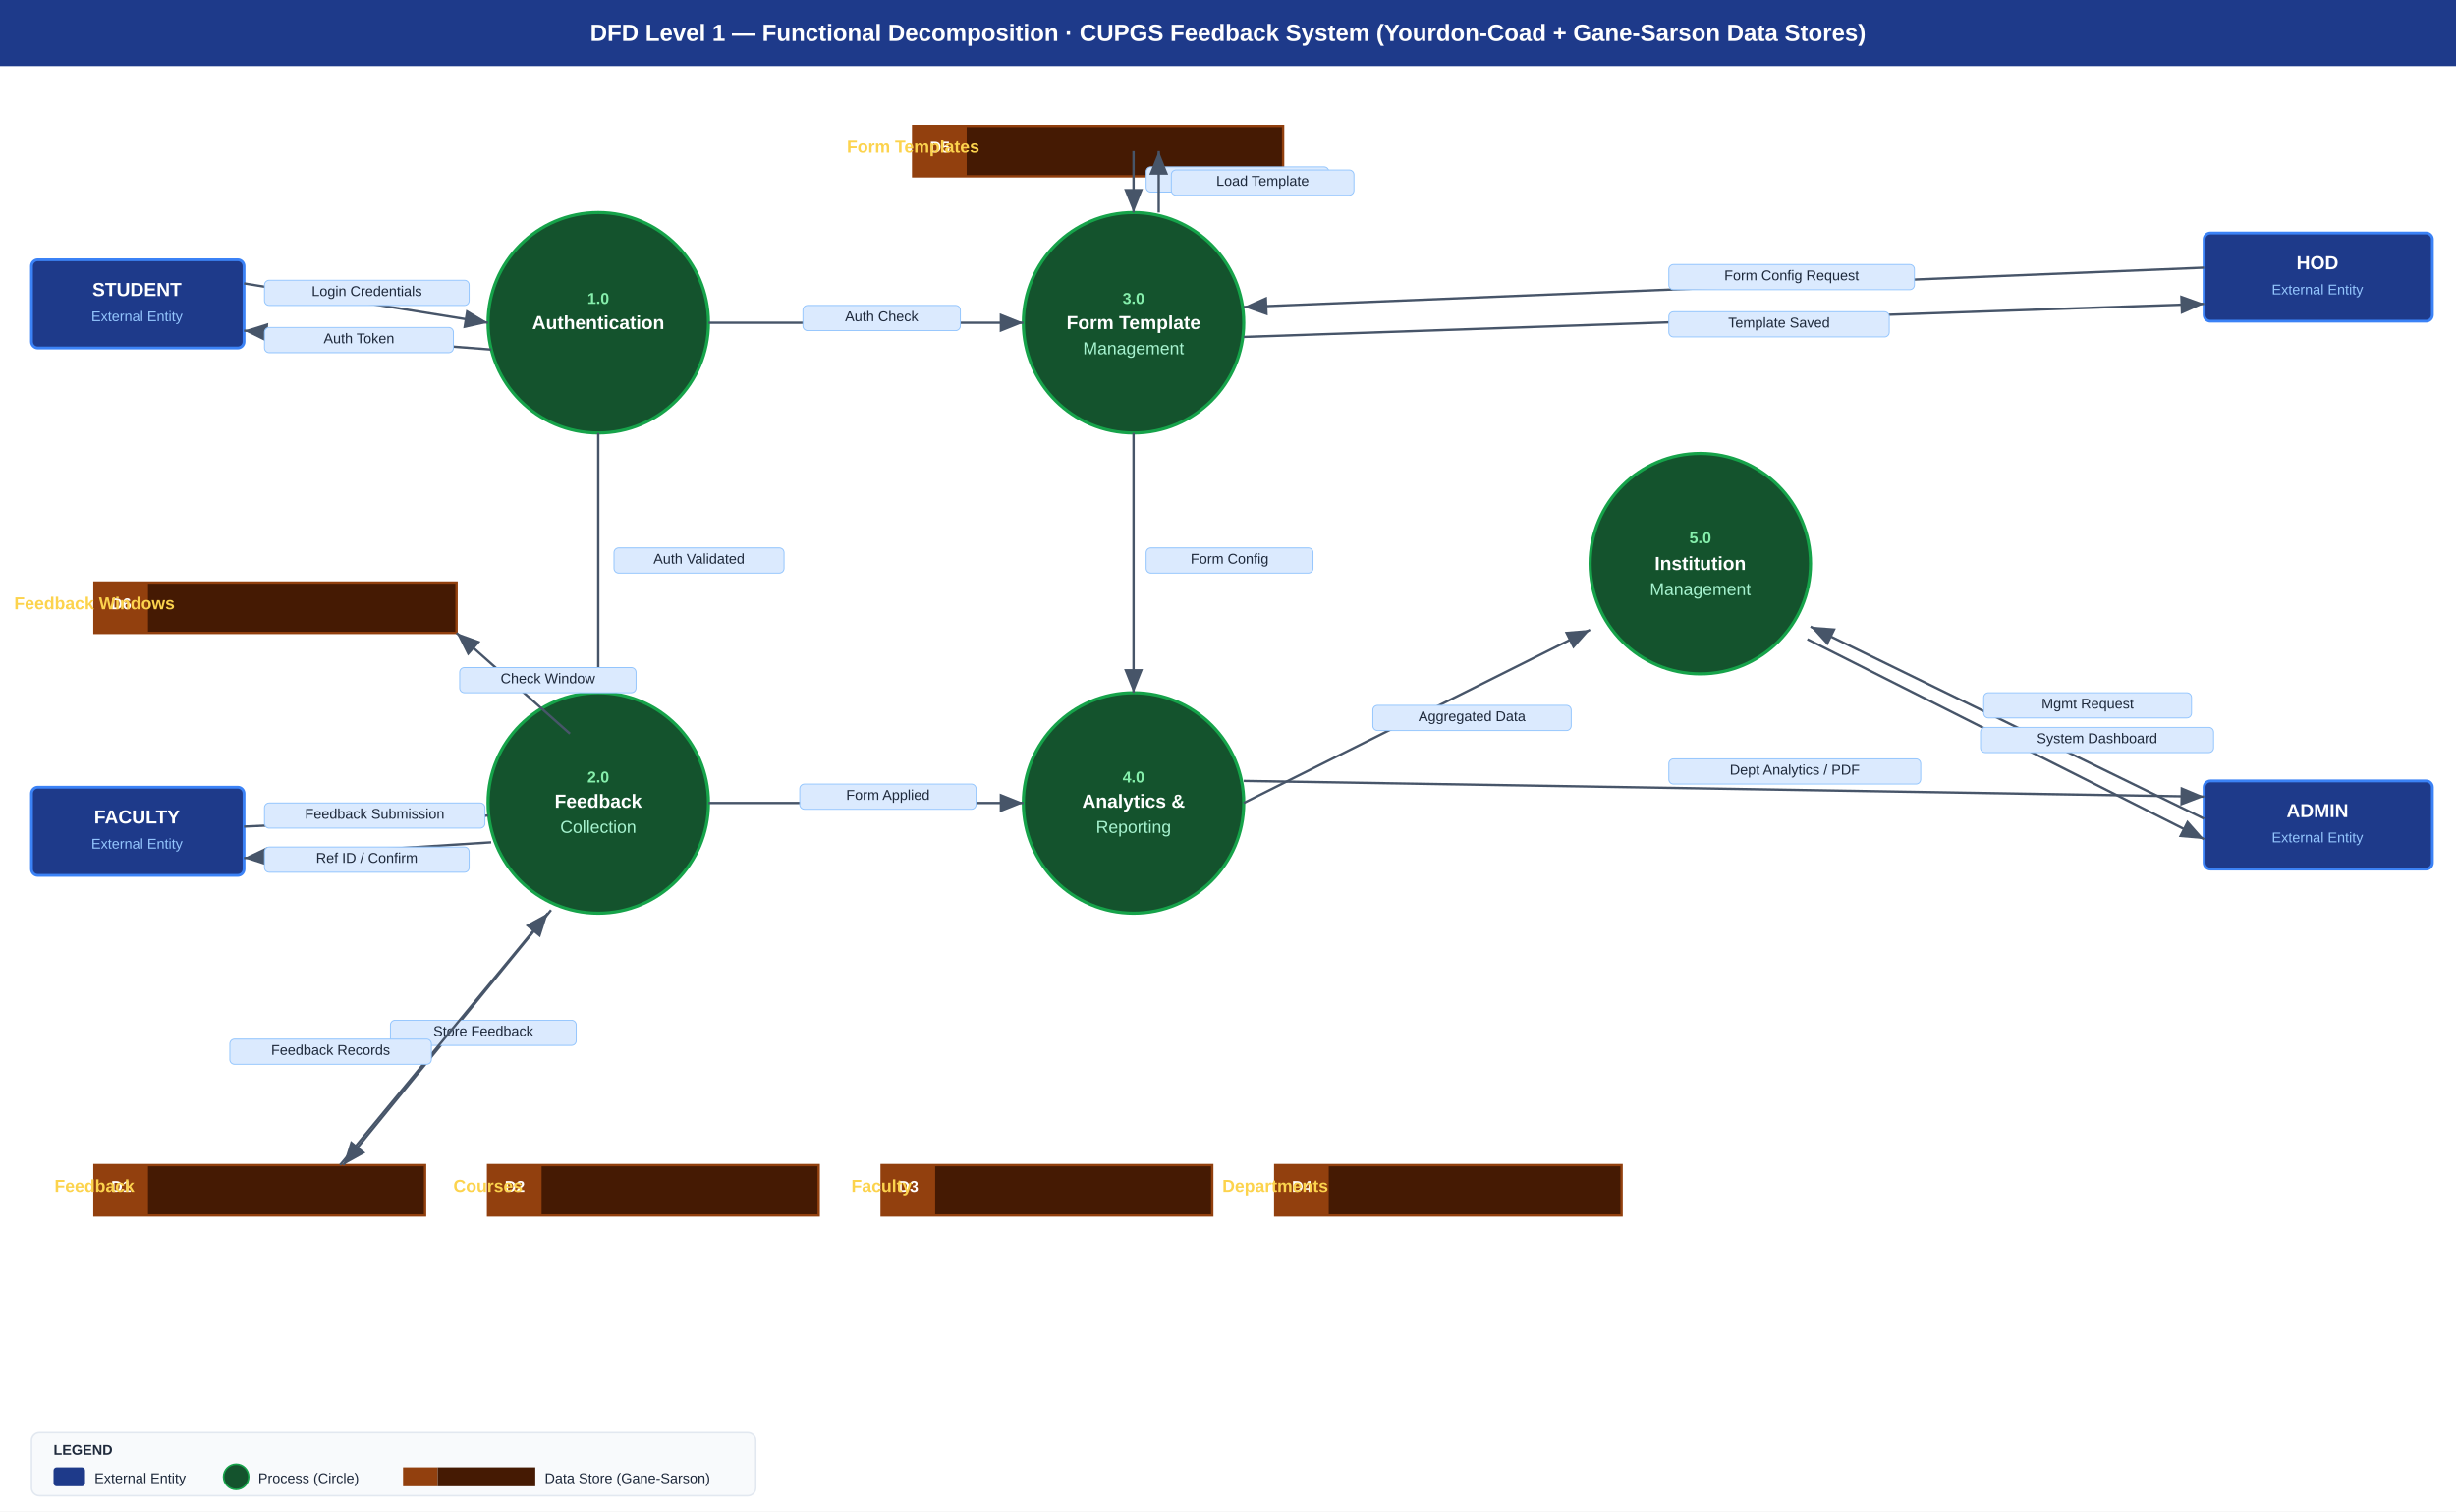
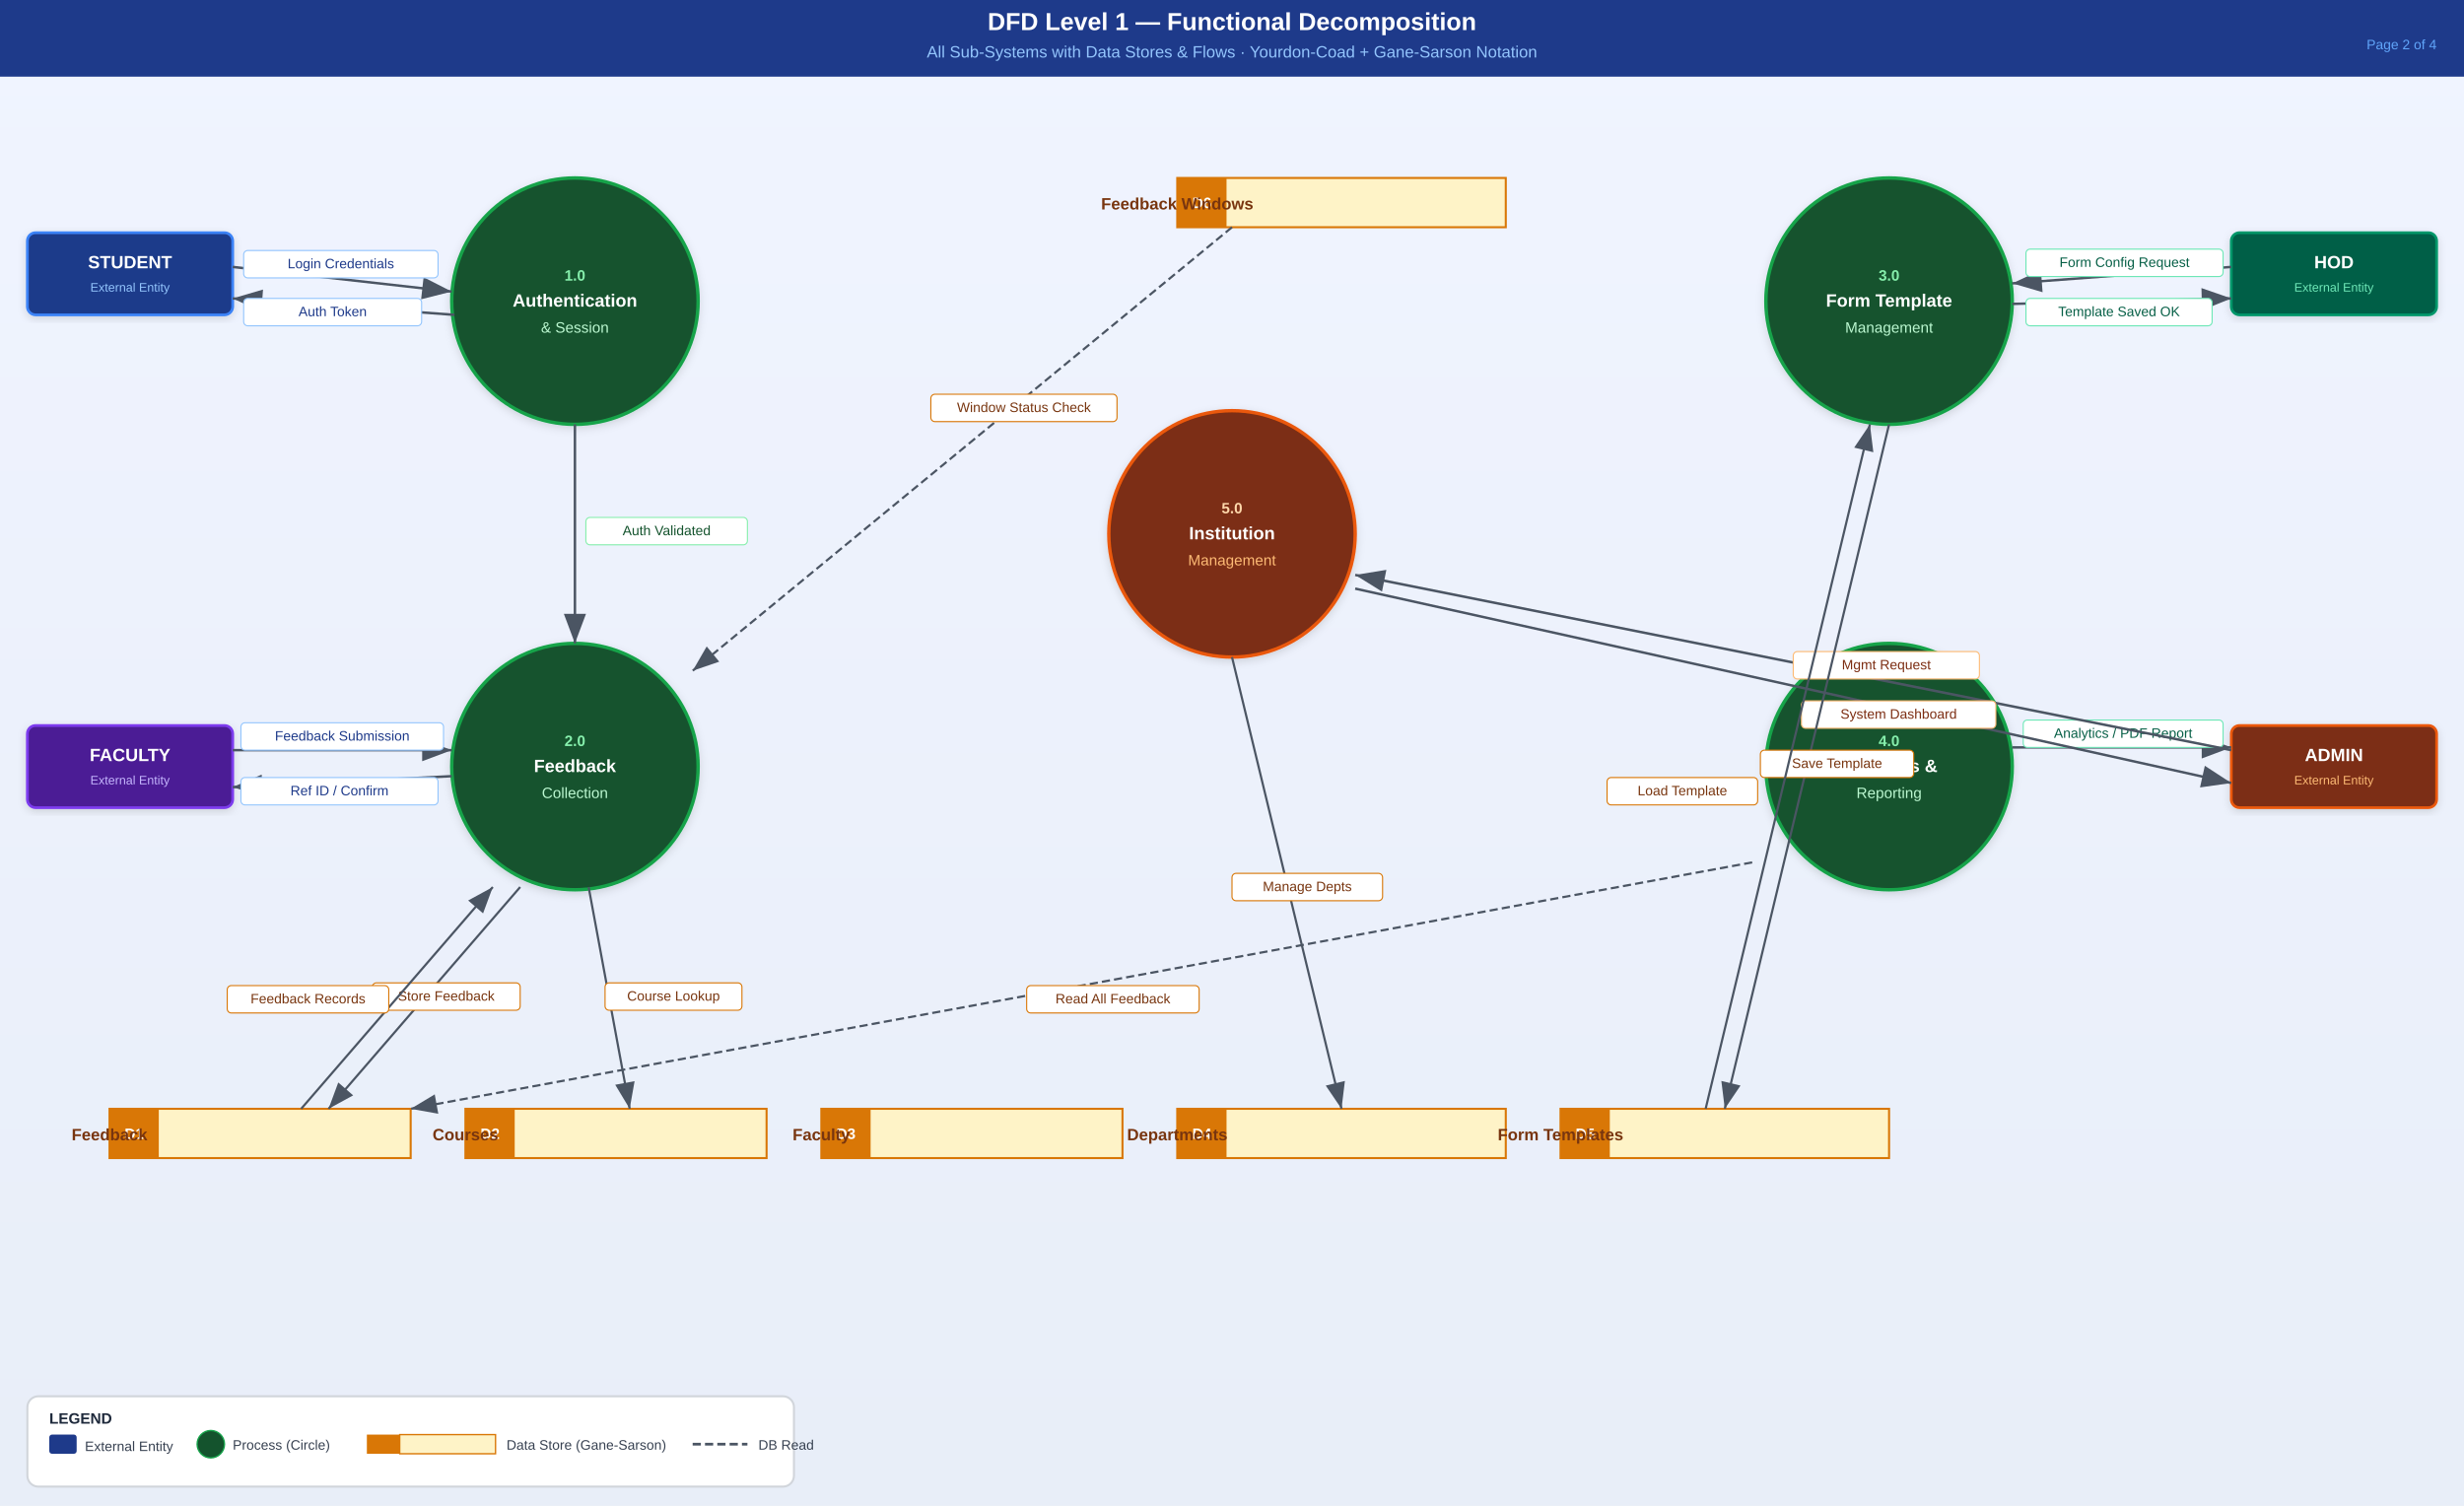
- <svg xmlns="http://www.w3.org/2000/svg" width="1560" height="960" viewBox="0 0 1560 960" font-family="Arial,sans-serif">
-   <rect width="1560" height="960" fill="white" />
-   <rect x="0" y="0" width="1560" height="42" fill="#1e3a8a" />
-   <text x="780" y="26" text-anchor="middle" font-size="15" font-weight="800" fill="white">DFD Level 1 — Functional Decomposition · CUPGS Feedback System (Yourdon-Coad + Gane-Sarson Data Stores)</text>
+ <svg xmlns="http://www.w3.org/2000/svg" width="1800" height="1100" viewBox="0 0 1800 1100" font-family="Arial,Helvetica,sans-serif">
  <defs>
-     <marker id="a1" markerWidth="10" markerHeight="8" refX="10" refY="4" orient="auto">
-       <polygon points="0 0,10 4,0 8" fill="#475569" />
+     <linearGradient id="bg1" x1="0" y1="0" x2="0" y2="1">
+       <stop offset="0%" stop-color="#f0f4ff" />
+       <stop offset="100%" stop-color="#e8eef8" />
+     </linearGradient>
+     <marker id="arr1" markerWidth="12" markerHeight="9" refX="12" refY="4.5" orient="auto">
+       <polygon points="0 0,12 4.5,0 9" fill="#4b5563" />
    </marker>
+     <filter id="sh1">
+       <feDropShadow dx="0" dy="2" stdDeviation="3" flood-color="#00000022" />
+     </filter>
  </defs>
-   <rect x="20" y="165" width="135" height="56" rx="4" fill="#1e3a8a" stroke="#3b82f6" stroke-width="1.8" />
-   <text x="87" y="188" text-anchor="middle" font-size="12" font-weight="700" fill="white">STUDENT</text>
-   <text x="87" y="204" text-anchor="middle" font-size="9" fill="#93c5fd">External Entity</text>
-   <rect x="20" y="500" width="135" height="56" rx="4" fill="#1e3a8a" stroke="#3b82f6" stroke-width="1.8" />
-   <text x="87" y="523" text-anchor="middle" font-size="12" font-weight="700" fill="white">FACULTY</text>
-   <text x="87" y="539" text-anchor="middle" font-size="9" fill="#93c5fd">External Entity</text>
-   <rect x="1400" y="148" width="145" height="56" rx="4" fill="#1e3a8a" stroke="#3b82f6" stroke-width="1.8" />
-   <text x="1472" y="171" text-anchor="middle" font-size="12" font-weight="700" fill="white">HOD</text>
-   <text x="1472" y="187" text-anchor="middle" font-size="9" fill="#93c5fd">External Entity</text>
-   <rect x="1400" y="496" width="145" height="56" rx="4" fill="#1e3a8a" stroke="#3b82f6" stroke-width="1.8" />
-   <text x="1472" y="519" text-anchor="middle" font-size="12" font-weight="700" fill="white">ADMIN</text>
-   <text x="1472" y="535" text-anchor="middle" font-size="9" fill="#93c5fd">External Entity</text>
-   <circle cx="380" cy="205" r="70" fill="#14532d" stroke="#16a34a" stroke-width="2" />
-   <text x="380" y="193" text-anchor="middle" font-size="10" font-weight="800" fill="#86efac">1.0</text>
-   <text x="380" y="209" text-anchor="middle" font-size="12" font-weight="700" fill="white">Authentication</text>
-   <circle cx="380" cy="510" r="70" fill="#14532d" stroke="#16a34a" stroke-width="2" />
-   <text x="380" y="497" text-anchor="middle" font-size="10" font-weight="800" fill="#86efac">2.0</text>
-   <text x="380" y="513" text-anchor="middle" font-size="12" font-weight="700" fill="white">Feedback</text>
-   <text x="380" y="529" text-anchor="middle" font-size="11" fill="#a7f3d0">Collection</text>
-   <circle cx="720" cy="205" r="70" fill="#14532d" stroke="#16a34a" stroke-width="2" />
-   <text x="720" y="193" text-anchor="middle" font-size="10" font-weight="800" fill="#86efac">3.0</text>
-   <text x="720" y="209" text-anchor="middle" font-size="12" font-weight="700" fill="white">Form Template</text>
-   <text x="720" y="225" text-anchor="middle" font-size="11" fill="#a7f3d0">Management</text>
-   <circle cx="720" cy="510" r="70" fill="#14532d" stroke="#16a34a" stroke-width="2" />
-   <text x="720" y="497" text-anchor="middle" font-size="10" font-weight="800" fill="#86efac">4.0</text>
-   <text x="720" y="513" text-anchor="middle" font-size="12" font-weight="700" fill="white">Analytics &amp;</text>
-   <text x="720" y="529" text-anchor="middle" font-size="11" fill="#a7f3d0">Reporting</text>
-   <circle cx="1080" cy="358" r="70" fill="#14532d" stroke="#16a34a" stroke-width="2" />
-   <text x="1080" y="345" text-anchor="middle" font-size="10" font-weight="800" fill="#86efac">5.0</text>
-   <text x="1080" y="362" text-anchor="middle" font-size="12" font-weight="700" fill="white">Institution</text>
-   <text x="1080" y="378" text-anchor="middle" font-size="11" fill="#a7f3d0">Management</text>
-   <rect x="60" y="740" width="210" height="32" fill="#451a03" stroke="#92400e" stroke-width="1.5" />
-   <rect x="60" y="740" width="34" height="32" fill="#92400e" />
-   <text x="77" y="757" text-anchor="middle" font-size="10" font-weight="800" fill="white">D1</text>
-   <text x="60+34+88" y="757" text-anchor="middle" font-size="11" font-weight="600" fill="#fcd34d">Feedback</text>
-   <rect x="310" y="740" width="210" height="32" fill="#451a03" stroke="#92400e" stroke-width="1.5" />
-   <rect x="310" y="740" width="34" height="32" fill="#92400e" />
-   <text x="327" y="757" text-anchor="middle" font-size="10" font-weight="800" fill="white">D2</text>
-   <text x="310+34+88" y="757" text-anchor="middle" font-size="11" font-weight="600" fill="#fcd34d">Courses</text>
-   <rect x="560" y="740" width="210" height="32" fill="#451a03" stroke="#92400e" stroke-width="1.5" />
-   <rect x="560" y="740" width="34" height="32" fill="#92400e" />
-   <text x="577" y="757" text-anchor="middle" font-size="10" font-weight="800" fill="white">D3</text>
-   <text x="560+34+88" y="757" text-anchor="middle" font-size="11" font-weight="600" fill="#fcd34d">Faculty</text>
-   <rect x="810" y="740" width="220" height="32" fill="#451a03" stroke="#92400e" stroke-width="1.5" />
-   <rect x="810" y="740" width="34" height="32" fill="#92400e" />
-   <text x="827" y="757" text-anchor="middle" font-size="10" font-weight="800" fill="white">D4</text>
-   <text x="810+34+93" y="757" text-anchor="middle" font-size="11" font-weight="600" fill="#fcd34d">Departments</text>
-   <rect x="580" y="80" width="235" height="32" fill="#451a03" stroke="#92400e" stroke-width="1.5" />
-   <rect x="580" y="80" width="34" height="32" fill="#92400e" />
-   <text x="597" y="97" text-anchor="middle" font-size="10" font-weight="800" fill="white">D5</text>
-   <text x="580+34+100" y="97" text-anchor="middle" font-size="11" font-weight="600" fill="#fcd34d">Form Templates</text>
-   <rect x="60" y="370" width="230" height="32" fill="#451a03" stroke="#92400e" stroke-width="1.5" />
-   <rect x="60" y="370" width="34" height="32" fill="#92400e" />
-   <text x="77" y="387" text-anchor="middle" font-size="10" font-weight="800" fill="white">D6</text>
-   <text x="60+34+98" y="387" text-anchor="middle" font-size="11" font-weight="600" fill="#fcd34d">Feedback Windows</text>
-   <line x1="155" y1="180" x2="310" y2="205" stroke="#475569" stroke-width="1.5" marker-end="url(#a1)" />
-   <rect x="168" y="178" width="130" height="16" rx="3" fill="#dbeafe" stroke="#93c5fd" stroke-width="0.6" />
-   <text x="233" y="188" text-anchor="middle" font-size="9" fill="#1e293b">Login Credentials</text>
-   <line x1="312" y1="222" x2="155" y2="210" stroke="#475569" stroke-width="1.5" marker-end="url(#a1)" />
-   <rect x="168" y="208" width="120" height="16" rx="3" fill="#dbeafe" stroke="#93c5fd" stroke-width="0.6" />
-   <text x="228" y="218" text-anchor="middle" font-size="9" fill="#1e293b">Auth Token</text>
-   <line x1="155" y1="525" x2="310" y2="518" stroke="#475569" stroke-width="1.5" marker-end="url(#a1)" />
-   <rect x="168" y="510" width="140" height="16" rx="3" fill="#dbeafe" stroke="#93c5fd" stroke-width="0.6" />
-   <text x="238" y="520" text-anchor="middle" font-size="9" fill="#1e293b">Feedback Submission</text>
-   <line x1="312" y1="535" x2="155" y2="545" stroke="#475569" stroke-width="1.5" marker-end="url(#a1)" />
-   <rect x="168" y="538" width="130" height="16" rx="3" fill="#dbeafe" stroke="#93c5fd" stroke-width="0.6" />
-   <text x="233" y="548" text-anchor="middle" font-size="9" fill="#1e293b">Ref ID / Confirm</text>
-   <line x1="1400" y1="170" x2="790" y2="195" stroke="#475569" stroke-width="1.5" marker-end="url(#a1)" />
-   <rect x="1060" y="168" width="156" height="16" rx="3" fill="#dbeafe" stroke="#93c5fd" stroke-width="0.6" />
-   <text x="1138" y="178" text-anchor="middle" font-size="9" fill="#1e293b">Form Config Request</text>
-   <line x1="790" y1="214" x2="1400" y2="193" stroke="#475569" stroke-width="1.5" marker-end="url(#a1)" />
-   <rect x="1060" y="198" width="140" height="16" rx="3" fill="#dbeafe" stroke="#93c5fd" stroke-width="0.6" />
-   <text x="1130" y="208" text-anchor="middle" font-size="9" fill="#1e293b">Template Saved</text>
-   <line x1="790" y1="496" x2="1400" y2="506" stroke="#475569" stroke-width="1.5" marker-end="url(#a1)" />
-   <rect x="1060" y="482" width="160" height="16" rx="3" fill="#dbeafe" stroke="#93c5fd" stroke-width="0.6" />
-   <text x="1140" y="492" text-anchor="middle" font-size="9" fill="#1e293b">Dept Analytics / PDF</text>
-   <line x1="1400" y1="520" x2="1150" y2="398" stroke="#475569" stroke-width="1.5" marker-end="url(#a1)" />
-   <rect x="1260" y="440" width="132" height="16" rx="3" fill="#dbeafe" stroke="#93c5fd" stroke-width="0.6" />
-   <text x="1326" y="450" text-anchor="middle" font-size="9" fill="#1e293b">Mgmt Request</text>
-   <line x1="1148" y1="406" x2="1400" y2="533" stroke="#475569" stroke-width="1.5" marker-end="url(#a1)" />
-   <rect x="1258" y="462" width="148" height="16" rx="3" fill="#dbeafe" stroke="#93c5fd" stroke-width="0.6" />
-   <text x="1332" y="472" text-anchor="middle" font-size="9" fill="#1e293b">System Dashboard</text>
-   <line x1="380" y1="275" x2="380" y2="440" stroke="#475569" stroke-width="1.5" marker-end="url(#a1)" />
-   <rect x="390" y="348" width="108" height="16" rx="3" fill="#dbeafe" stroke="#93c5fd" stroke-width="0.6" />
-   <text x="444" y="358" text-anchor="middle" font-size="9" fill="#1e293b">Auth Validated</text>
-   <line x1="450" y1="205" x2="650" y2="205" stroke="#475569" stroke-width="1.5" marker-end="url(#a1)" />
-   <rect x="510" y="194" width="100" height="16" rx="3" fill="#dbeafe" stroke="#93c5fd" stroke-width="0.6" />
-   <text x="560" y="204" text-anchor="middle" font-size="9" fill="#1e293b">Auth Check</text>
-   <line x1="450" y1="510" x2="650" y2="510" stroke="#475569" stroke-width="1.5" marker-end="url(#a1)" />
-   <rect x="508" y="498" width="112" height="16" rx="3" fill="#dbeafe" stroke="#93c5fd" stroke-width="0.6" />
-   <text x="564" y="508" text-anchor="middle" font-size="9" fill="#1e293b">Form Applied</text>
-   <line x1="720" y1="275" x2="720" y2="440" stroke="#475569" stroke-width="1.5" marker-end="url(#a1)" />
-   <rect x="728" y="348" width="106" height="16" rx="3" fill="#dbeafe" stroke="#93c5fd" stroke-width="0.6" />
-   <text x="781" y="358" text-anchor="middle" font-size="9" fill="#1e293b">Form Config</text>
-   <line x1="790" y1="510" x2="1010" y2="400" stroke="#475569" stroke-width="1.5" marker-end="url(#a1)" />
-   <rect x="872" y="448" width="126" height="16" rx="3" fill="#dbeafe" stroke="#93c5fd" stroke-width="0.6" />
-   <text x="935" y="458" text-anchor="middle" font-size="9" fill="#1e293b">Aggregated Data</text>
-   <line x1="350" y1="578" x2="218" y2="740" stroke="#475569" stroke-width="1.5" marker-end="url(#a1)" />
-   <rect x="248" y="648" width="118" height="16" rx="3" fill="#dbeafe" stroke="#93c5fd" stroke-width="0.6" />
-   <text x="307" y="658" text-anchor="middle" font-size="9" fill="#1e293b">Store Feedback</text>
-   <line x1="216" y1="740" x2="348" y2="580" stroke="#475569" stroke-width="1.5" marker-end="url(#a1)" />
-   <rect x="146" y="660" width="128" height="16" rx="3" fill="#dbeafe" stroke="#93c5fd" stroke-width="0.6" />
-   <text x="210" y="670" text-anchor="middle" font-size="9" fill="#1e293b">Feedback Records</text>
-   <line x1="720" y1="96" x2="720" y2="135" stroke="#475569" stroke-width="1.5" marker-end="url(#a1)" />
-   <rect x="728" y="106" width="116" height="16" rx="3" fill="#dbeafe" stroke="#93c5fd" stroke-width="0.6" />
-   <text x="786" y="116" text-anchor="middle" font-size="9" fill="#1e293b">Save Template</text>
-   <line x1="736" y1="135" x2="736" y2="96" stroke="#475569" stroke-width="1.5" marker-end="url(#a1)" />
-   <rect x="744" y="108" width="116" height="16" rx="3" fill="#dbeafe" stroke="#93c5fd" stroke-width="0.6" />
-   <text x="802" y="118" text-anchor="middle" font-size="9" fill="#1e293b">Load Template</text>
-   <line x1="362" y1="466" x2="290" y2="402" stroke="#475569" stroke-width="1.5" marker-end="url(#a1)" />
-   <rect x="292" y="424" width="112" height="16" rx="3" fill="#dbeafe" stroke="#93c5fd" stroke-width="0.6" />
-   <text x="348" y="434" text-anchor="middle" font-size="9" fill="#1e293b">Check Window</text>
-   <rect x="20" y="910" width="460" height="40" rx="5" fill="#f8fafc" stroke="#e2e8f0" stroke-width="1" />
-   <text x="34" y="924" font-size="9" font-weight="700" fill="#1e293b">LEGEND</text>
-   <rect x="34" y="932" width="20" height="12" rx="2" fill="#1e3a8a" />
-   <text x="60" y="942" font-size="9" fill="#1e293b">External Entity</text>
-   <circle cx="150" cy="938" r="8" fill="#14532d" stroke="#16a34a" stroke-width="1" />
-   <text x="164" y="942" font-size="9" fill="#1e293b">Process (Circle)</text>
-   <rect x="256" y="932" width="22" height="12" fill="#92400e" />
-   <rect x="278" y="932" width="62" height="12" fill="#451a03" />
-   <text x="346" y="942" font-size="9" fill="#1e293b">Data Store (Gane-Sarson)</text>
+   <rect width="1800" height="1100" fill="url(#bg1)" />
+   <rect x="0" y="0" width="1800" height="56" fill="#1e3a8a" />
+   <text x="900" y="22" text-anchor="middle" font-size="18" font-weight="800" fill="white">DFD Level 1 — Functional Decomposition</text>
+   <text x="900" y="42" text-anchor="middle" font-size="12" fill="#93c5fd">All Sub-Systems with Data Stores &amp; Flows · Yourdon-Coad + Gane-Sarson Notation</text>
+   <text x="1780" y="36" text-anchor="end" font-size="10" fill="#60a5fa">Page 2 of 4</text>
+   <rect x="20" y="170" width="150" height="60" rx="6" fill="#1e3a8a" stroke="#3b82f6" stroke-width="2" filter="url(#sh1)" />
+   <text x="95" y="196" text-anchor="middle" font-size="13" font-weight="700" fill="white">STUDENT</text>
+   <text x="95" y="213" text-anchor="middle" font-size="9" fill="#93c5fd">External Entity</text>
+   <rect x="20" y="530" width="150" height="60" rx="6" fill="#4c1d95" stroke="#7c3aed" stroke-width="2" filter="url(#sh1)" />
+   <text x="95" y="556" text-anchor="middle" font-size="13" font-weight="700" fill="white">FACULTY</text>
+   <text x="95" y="573" text-anchor="middle" font-size="9" fill="#c4b5fd">External Entity</text>
+   <rect x="1630" y="170" width="150" height="60" rx="6" fill="#065f46" stroke="#059669" stroke-width="2" filter="url(#sh1)" />
+   <text x="1705" y="196" text-anchor="middle" font-size="13" font-weight="700" fill="white">HOD</text>
+   <text x="1705" y="213" text-anchor="middle" font-size="9" fill="#6ee7b7">External Entity</text>
+   <rect x="1630" y="530" width="150" height="60" rx="6" fill="#7c2d12" stroke="#ea580c" stroke-width="2" filter="url(#sh1)" />
+   <text x="1705" y="556" text-anchor="middle" font-size="13" font-weight="700" fill="white">ADMIN</text>
+   <text x="1705" y="573" text-anchor="middle" font-size="9" fill="#fdba74">External Entity</text>
+   <circle cx="420" cy="220" r="90" fill="#14532d" stroke="#16a34a" stroke-width="2.5" filter="url(#sh1)" />
+   <text x="420" y="205" text-anchor="middle" font-size="11" font-weight="900" fill="#86efac">1.0</text>
+   <text x="420" y="224" text-anchor="middle" font-size="13" font-weight="700" fill="white">Authentication</text>
+   <text x="420" y="243" text-anchor="middle" font-size="11" fill="#bbf7d0">&amp; Session</text>
+   <circle cx="420" cy="560" r="90" fill="#14532d" stroke="#16a34a" stroke-width="2.5" filter="url(#sh1)" />
+   <text x="420" y="545" text-anchor="middle" font-size="11" font-weight="900" fill="#86efac">2.0</text>
+   <text x="420" y="564" text-anchor="middle" font-size="13" font-weight="700" fill="white">Feedback</text>
+   <text x="420" y="583" text-anchor="middle" font-size="11" fill="#bbf7d0">Collection</text>
+   <circle cx="1380" cy="220" r="90" fill="#14532d" stroke="#16a34a" stroke-width="2.5" filter="url(#sh1)" />
+   <text x="1380" y="205" text-anchor="middle" font-size="11" font-weight="900" fill="#86efac">3.0</text>
+   <text x="1380" y="224" text-anchor="middle" font-size="13" font-weight="700" fill="white">Form Template</text>
+   <text x="1380" y="243" text-anchor="middle" font-size="11" fill="#bbf7d0">Management</text>
+   <circle cx="1380" cy="560" r="90" fill="#14532d" stroke="#16a34a" stroke-width="2.5" filter="url(#sh1)" />
+   <text x="1380" y="545" text-anchor="middle" font-size="11" font-weight="900" fill="#86efac">4.0</text>
+   <text x="1380" y="564" text-anchor="middle" font-size="13" font-weight="700" fill="white">Analytics &amp;</text>
+   <text x="1380" y="583" text-anchor="middle" font-size="11" fill="#bbf7d0">Reporting</text>
+   <circle cx="900" cy="390" r="90" fill="#7c2d12" stroke="#ea580c" stroke-width="2.5" filter="url(#sh1)" />
+   <text x="900" y="375" text-anchor="middle" font-size="11" font-weight="900" fill="#fed7aa">5.0</text>
+   <text x="900" y="394" text-anchor="middle" font-size="13" font-weight="700" fill="white">Institution</text>
+   <text x="900" y="413" text-anchor="middle" font-size="11" fill="#fdba74">Management</text>
+   <rect x="80" y="810" width="220" height="36" fill="#fef3c7" stroke="#d97706" stroke-width="1.5" />
+   <rect x="80" y="810" width="36" height="36" fill="#d97706" />
+   <text x="98" y="832" text-anchor="middle" font-size="11" font-weight="800" fill="white">D1</text>
+   <text x="80+36+92" y="833" text-anchor="middle" font-size="12" font-weight="600" fill="#78350f">Feedback</text>
+   <rect x="340" y="810" width="220" height="36" fill="#fef3c7" stroke="#d97706" stroke-width="1.5" />
+   <rect x="340" y="810" width="36" height="36" fill="#d97706" />
+   <text x="358" y="832" text-anchor="middle" font-size="11" font-weight="800" fill="white">D2</text>
+   <text x="340+36+92" y="833" text-anchor="middle" font-size="12" font-weight="600" fill="#78350f">Courses</text>
+   <rect x="600" y="810" width="220" height="36" fill="#fef3c7" stroke="#d97706" stroke-width="1.5" />
+   <rect x="600" y="810" width="36" height="36" fill="#d97706" />
+   <text x="618" y="832" text-anchor="middle" font-size="11" font-weight="800" fill="white">D3</text>
+   <text x="600+36+92" y="833" text-anchor="middle" font-size="12" font-weight="600" fill="#78350f">Faculty</text>
+   <rect x="860" y="810" width="240" height="36" fill="#fef3c7" stroke="#d97706" stroke-width="1.5" />
+   <rect x="860" y="810" width="36" height="36" fill="#d97706" />
+   <text x="878" y="832" text-anchor="middle" font-size="11" font-weight="800" fill="white">D4</text>
+   <text x="860+36+102" y="833" text-anchor="middle" font-size="12" font-weight="600" fill="#78350f">Departments</text>
+   <rect x="1140" y="810" width="240" height="36" fill="#fef3c7" stroke="#d97706" stroke-width="1.5" />
+   <rect x="1140" y="810" width="36" height="36" fill="#d97706" />
+   <text x="1158" y="832" text-anchor="middle" font-size="11" font-weight="800" fill="white">D5</text>
+   <text x="1140+36+102" y="833" text-anchor="middle" font-size="12" font-weight="600" fill="#78350f">Form Templates</text>
+   <rect x="860" y="130" width="240" height="36" fill="#fef3c7" stroke="#d97706" stroke-width="1.5" />
+   <rect x="860" y="130" width="36" height="36" fill="#d97706" />
+   <text x="878" y="152" text-anchor="middle" font-size="11" font-weight="800" fill="white">D6</text>
+   <text x="860+36+102" y="153" text-anchor="middle" font-size="12" font-weight="600" fill="#78350f">Feedback Windows</text>
+   <line x1="170" y1="195" x2="330" y2="213" stroke="#4b5563" stroke-width="1.8" marker-end="url(#arr1)" />
+   <rect x="178" y="183" width="142" height="20" rx="3" fill="white" stroke="#93c5fd" stroke-width="0.8" />
+   <text x="249" y="196" text-anchor="middle" font-size="10" fill="#1e3a8a">Login Credentials</text>
+   <line x1="332" y1="230" x2="170" y2="218" stroke="#4b5563" stroke-width="1.8" marker-end="url(#arr1)" />
+   <rect x="178" y="218" width="130" height="20" rx="3" fill="white" stroke="#93c5fd" stroke-width="0.8" />
+   <text x="243" y="231" text-anchor="middle" font-size="10" fill="#1e3a8a">Auth Token</text>
+   <line x1="170" y1="548" x2="330" y2="548" stroke="#4b5563" stroke-width="1.8" marker-end="url(#arr1)" />
+   <rect x="176" y="528" width="148" height="20" rx="3" fill="white" stroke="#93c5fd" stroke-width="0.8" />
+   <text x="250" y="541" text-anchor="middle" font-size="10" fill="#1e3a8a">Feedback Submission</text>
+   <line x1="330" y1="567" x2="170" y2="575" stroke="#4b5563" stroke-width="1.8" marker-end="url(#arr1)" />
+   <rect x="176" y="568" width="144" height="20" rx="3" fill="white" stroke="#93c5fd" stroke-width="0.8" />
+   <text x="248" y="581" text-anchor="middle" font-size="10" fill="#1e3a8a">Ref ID / Confirm</text>
+   <line x1="1630" y1="195" x2="1470" y2="207" stroke="#4b5563" stroke-width="1.8" marker-end="url(#arr1)" />
+   <rect x="1480" y="182" width="144" height="20" rx="3" fill="white" stroke="#6ee7b7" stroke-width="0.8" />
+   <text x="1552" y="195" text-anchor="middle" font-size="10" fill="#065f46">Form Config Request</text>
+   <line x1="1470" y1="222" x2="1630" y2="218" stroke="#4b5563" stroke-width="1.8" marker-end="url(#arr1)" />
+   <rect x="1480" y="218" width="136" height="20" rx="3" fill="white" stroke="#6ee7b7" stroke-width="0.8" />
+   <text x="1548" y="231" text-anchor="middle" font-size="10" fill="#065f46">Template Saved OK</text>
+   <line x1="1470" y1="546" x2="1630" y2="546" stroke="#4b5563" stroke-width="1.8" marker-end="url(#arr1)" />
+   <rect x="1478" y="526" width="146" height="20" rx="3" fill="white" stroke="#6ee7b7" stroke-width="0.8" />
+   <text x="1551" y="539" text-anchor="middle" font-size="10" fill="#065f46">Analytics / PDF Report</text>
+   <line x1="1630" y1="548" x2="990" y2="420" stroke="#4b5563" stroke-width="1.8" marker-end="url(#arr1)" />
+   <rect x="1310" y="476" width="136" height="20" rx="3" fill="white" stroke="#fdba74" stroke-width="0.8" />
+   <text x="1378" y="489" text-anchor="middle" font-size="10" fill="#7c2d12">Mgmt Request</text>
+   <line x1="990" y1="430" x2="1630" y2="572" stroke="#4b5563" stroke-width="1.8" marker-end="url(#arr1)" />
+   <rect x="1316" y="512" width="142" height="20" rx="3" fill="white" stroke="#fdba74" stroke-width="0.8" />
+   <text x="1387" y="525" text-anchor="middle" font-size="10" fill="#7c2d12">System Dashboard</text>
+   <line x1="420" y1="310" x2="420" y2="470" stroke="#4b5563" stroke-width="1.8" marker-end="url(#arr1)" />
+   <rect x="428" y="378" width="118" height="20" rx="3" fill="white" stroke="#86efac" stroke-width="0.8" />
+   <text x="487" y="391" text-anchor="middle" font-size="10" fill="#14532d">Auth Validated</text>
+   <line x1="380" y1="648" x2="240" y2="810" stroke="#4b5563" stroke-width="1.6" marker-end="url(#arr1)" />
+   <rect x="272" y="718" width="108" height="20" rx="3" fill="white" stroke="#d97706" stroke-width="0.8" />
+   <text x="326" y="731" text-anchor="middle" font-size="10" fill="#78350f">Store Feedback</text>
+   <line x1="220" y1="810" x2="360" y2="648" stroke="#4b5563" stroke-width="1.6" marker-end="url(#arr1)" />
+   <rect x="166" y="720" width="118" height="20" rx="3" fill="white" stroke="#d97706" stroke-width="0.8" />
+   <text x="225" y="733" text-anchor="middle" font-size="10" fill="#78350f">Feedback Records</text>
+   <line x1="430" y1="648" x2="460" y2="810" stroke="#4b5563" stroke-width="1.6" marker-end="url(#arr1)" />
+   <rect x="442" y="718" width="100" height="20" rx="3" fill="white" stroke="#d97706" stroke-width="0.8" />
+   <text x="492" y="731" text-anchor="middle" font-size="10" fill="#78350f">Course Lookup</text>
+   <line x1="1380" y1="310" x2="1260" y2="810" stroke="#4b5563" stroke-width="1.6" marker-end="url(#arr1)" />
+   <rect x="1286" y="548" width="112" height="20" rx="3" fill="white" stroke="#d97706" stroke-width="0.8" />
+   <text x="1342" y="561" text-anchor="middle" font-size="10" fill="#78350f">Save Template</text>
+   <line x1="1246" y1="810" x2="1366" y2="310" stroke="#4b5563" stroke-width="1.6" marker-end="url(#arr1)" />
+   <rect x="1174" y="568" width="110" height="20" rx="3" fill="white" stroke="#d97706" stroke-width="0.8" />
+   <text x="1229" y="581" text-anchor="middle" font-size="10" fill="#78350f">Load Template</text>
+   <line x1="900" y1="166" x2="506" y2="490" stroke="#4b5563" stroke-width="1.6" stroke-dasharray="6,3" marker-end="url(#arr1)" />
+   <rect x="680" y="288" width="136" height="20" rx="3" fill="white" stroke="#d97706" stroke-width="0.8" />
+   <text x="748" y="301" text-anchor="middle" font-size="10" fill="#78350f">Window Status Check</text>
+   <line x1="1280" y1="630" x2="300" y2="810" stroke="#4b5563" stroke-width="1.6" stroke-dasharray="6,3" marker-end="url(#arr1)" />
+   <rect x="750" y="720" width="126" height="20" rx="3" fill="white" stroke="#d97706" stroke-width="0.8" />
+   <text x="813" y="733" text-anchor="middle" font-size="10" fill="#78350f">Read All Feedback</text>
+   <line x1="900" y1="480" x2="980" y2="810" stroke="#4b5563" stroke-width="1.6" marker-end="url(#arr1)" />
+   <rect x="900" y="638" width="110" height="20" rx="3" fill="white" stroke="#d97706" stroke-width="0.8" />
+   <text x="955" y="651" text-anchor="middle" font-size="10" fill="#78350f">Manage Depts</text>
+   <rect x="20" y="1020" width="560" height="66" rx="8" fill="white" stroke="#d1d5db" stroke-width="1.5" />
+   <text x="36" y="1040" font-size="11" font-weight="700" fill="#1e293b">LEGEND</text>
+   <rect x="36" y="1048" width="20" height="14" rx="2" fill="#1e3a8a" />
+   <text x="62" y="1060" font-size="10" fill="#374151">External Entity</text>
+   <circle cx="154" cy="1055" r="10" fill="#14532d" stroke="#16a34a" stroke-width="1" />
+   <text x="170" y="1059" font-size="10" fill="#374151">Process (Circle)</text>
+   <rect x="268" y="1048" width="24" height="14" fill="#d97706" />
+   <rect x="292" y="1048" width="70" height="14" fill="#fef3c7" stroke="#d97706" stroke-width="1" />
+   <text x="370" y="1059" font-size="10" fill="#374151">Data Store (Gane-Sarson)</text>
+   <line x1="506" y1="1055" x2="546" y2="1055" stroke="#4b5563" stroke-width="2" stroke-dasharray="6,3" />
+   <text x="554" y="1059" font-size="10" fill="#374151">DB Read</text>
</svg>
